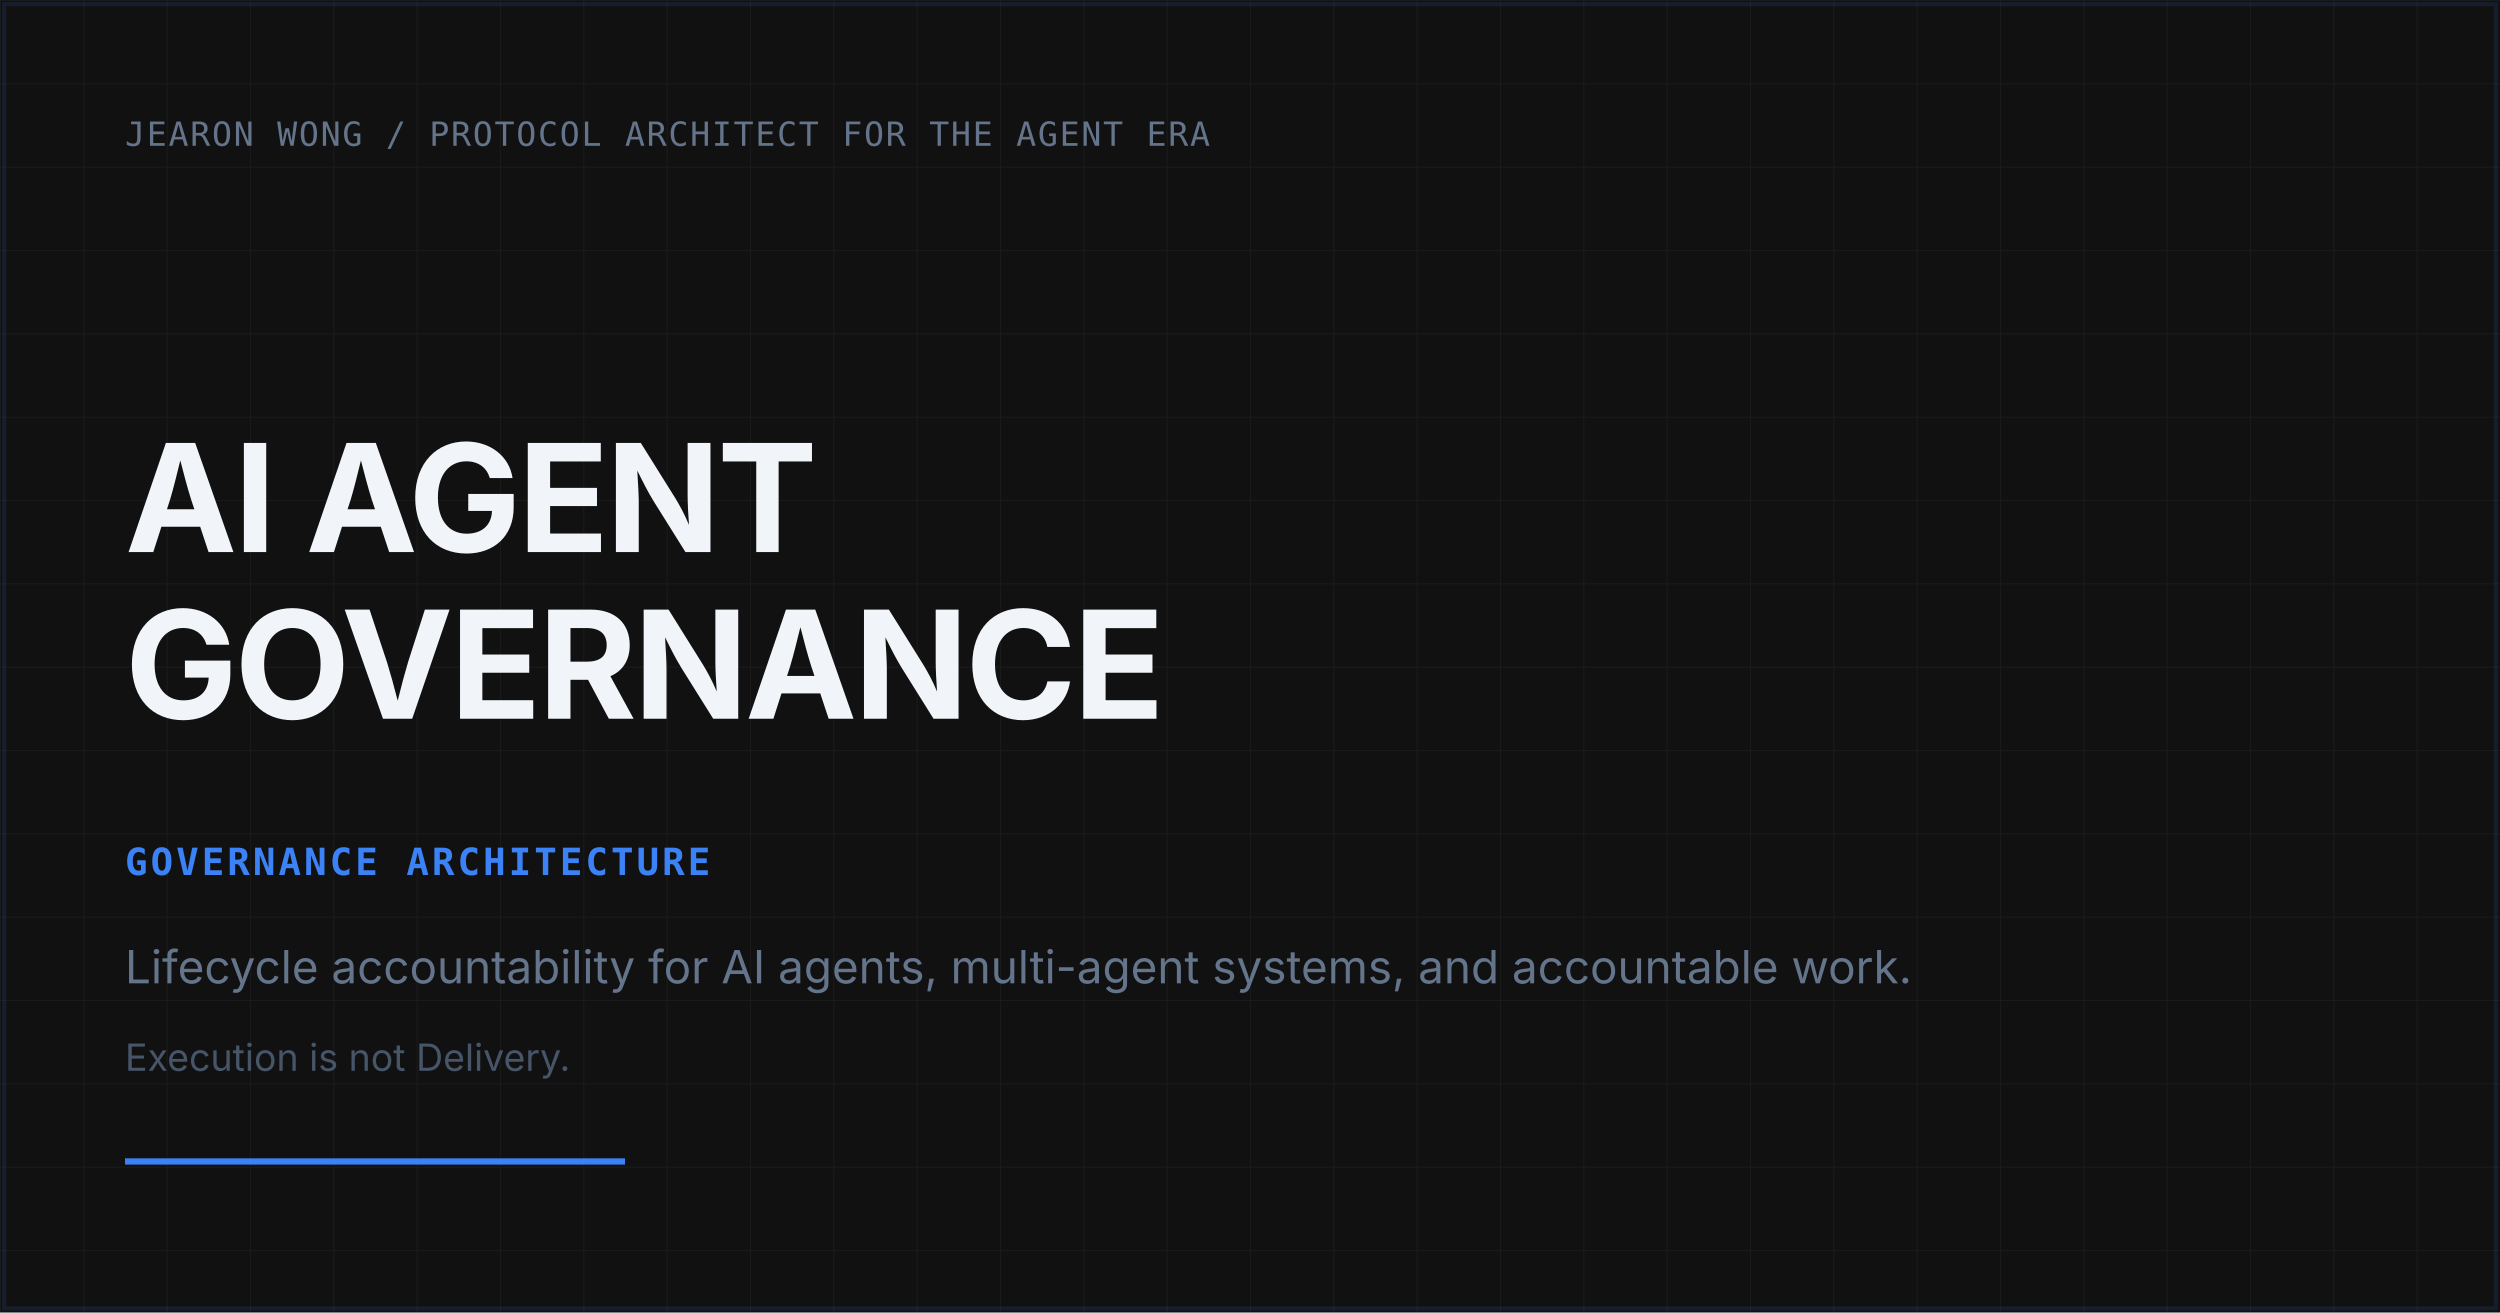
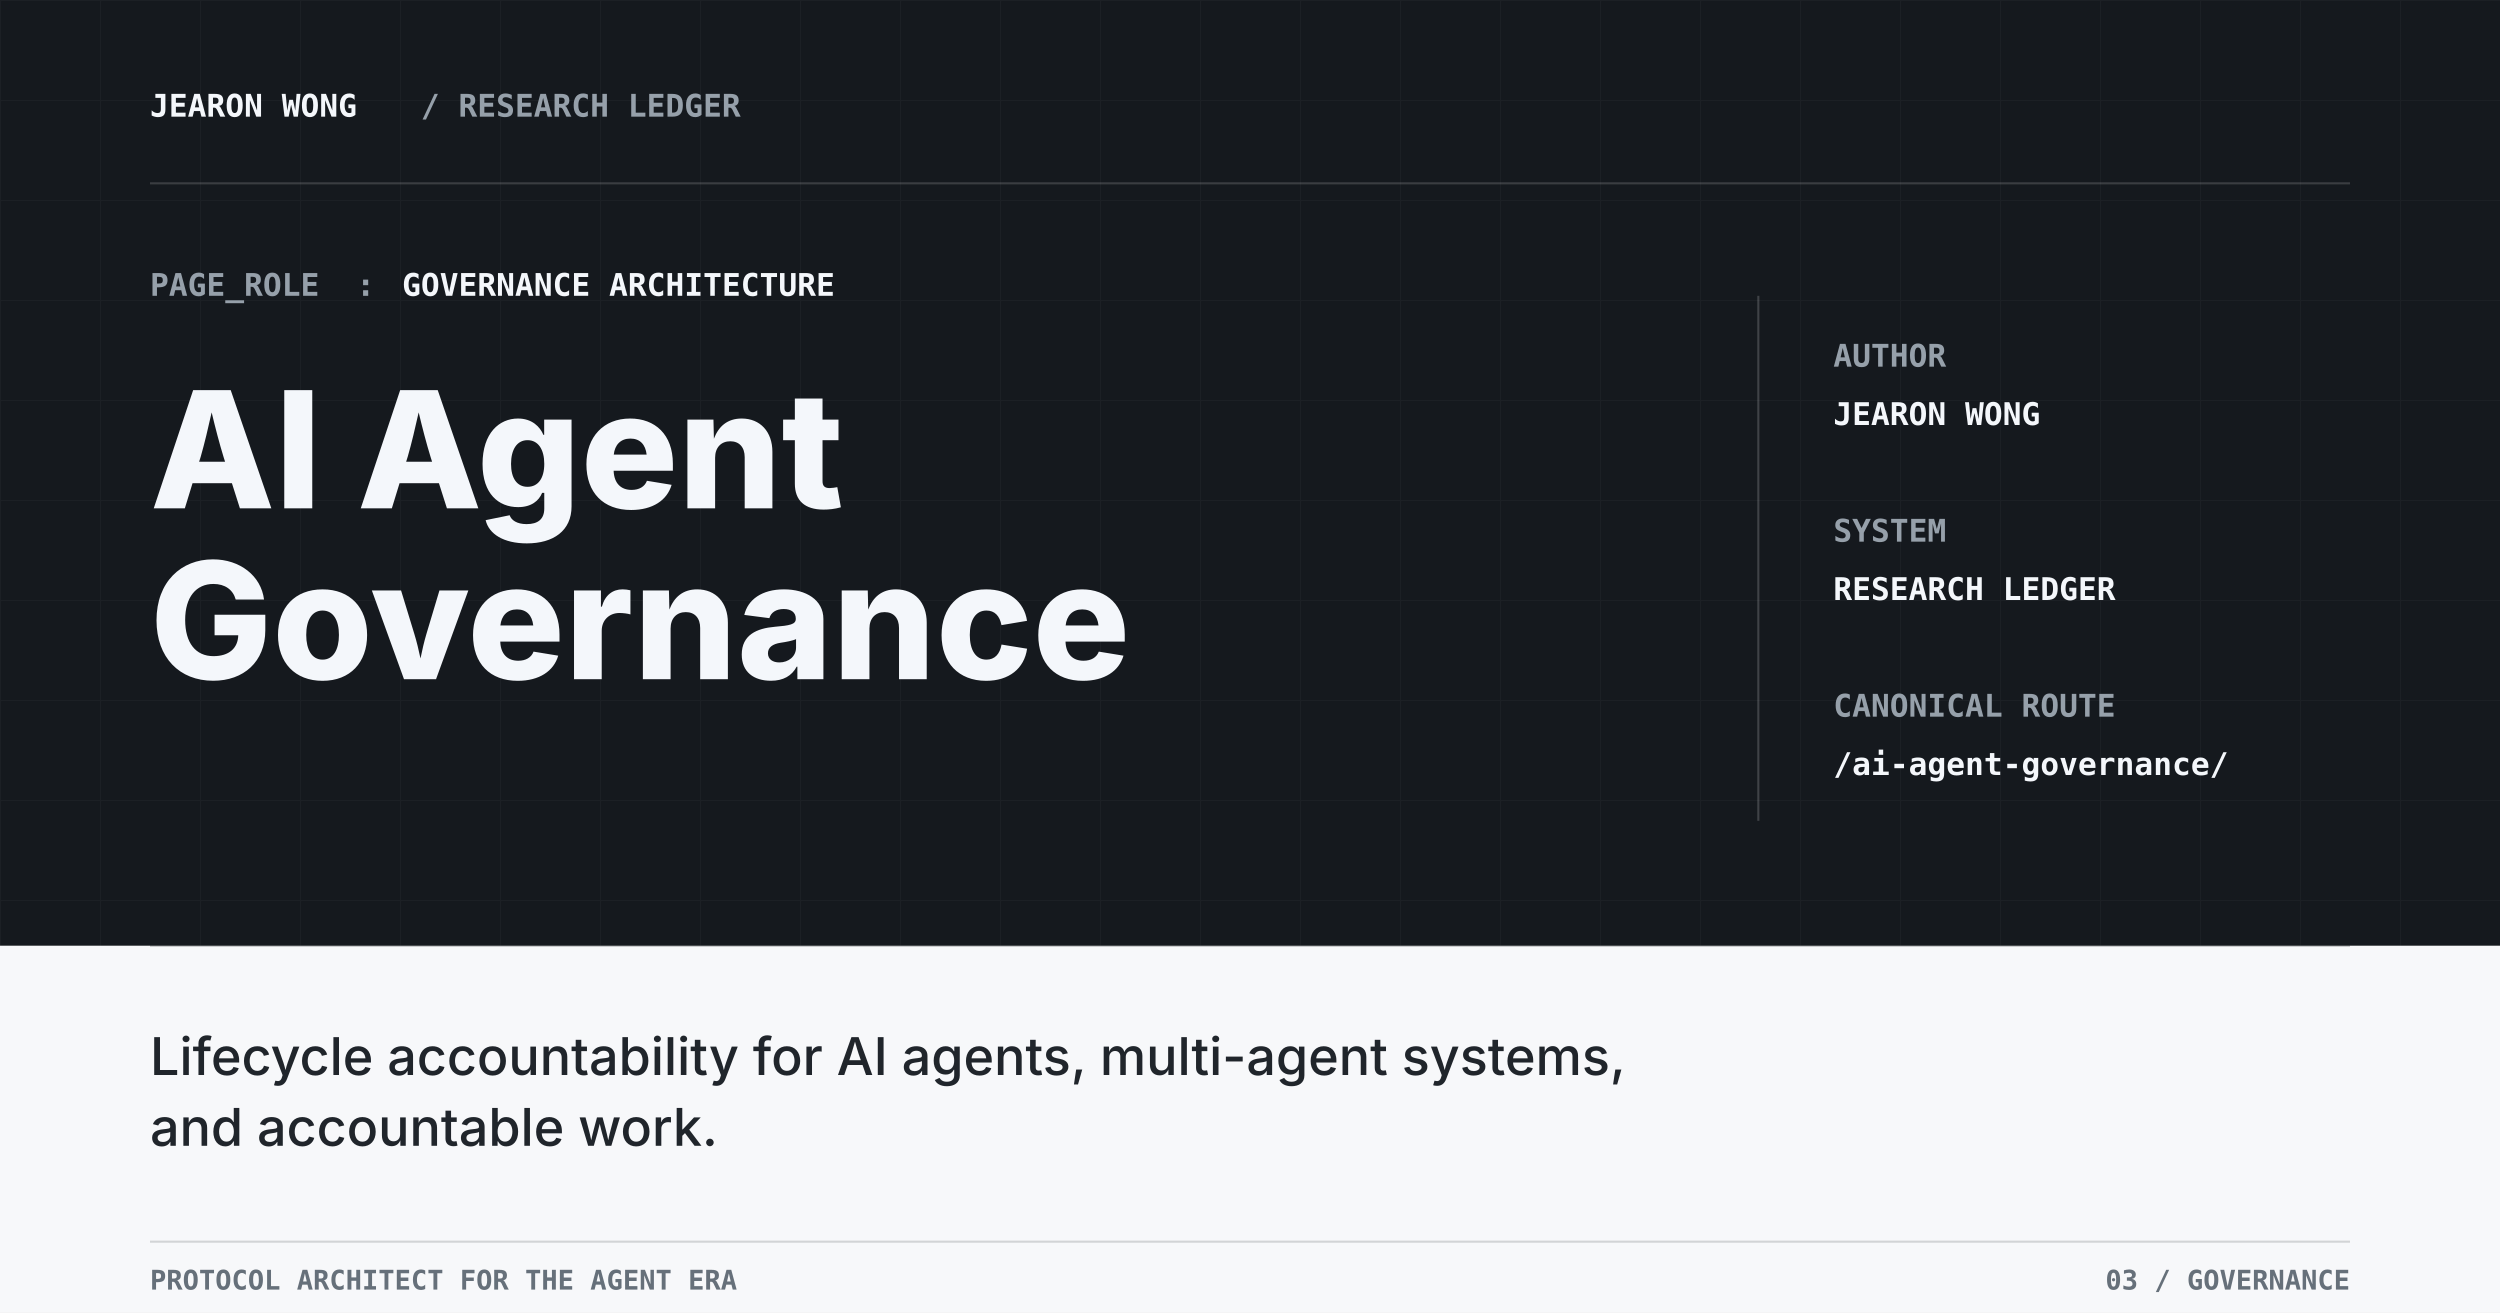
- <svg xmlns="http://www.w3.org/2000/svg" width="1200" height="630">
-   <rect width="1200" height="630" fill="#111111" />
+ <svg xmlns="http://www.w3.org/2000/svg" width="1200" height="630" viewBox="0 0 1200 630" role="img" aria-labelledby="title desc" data-visual-system="research-ledger-b" data-palette="neutral-structure-functional-blue" data-route="/ai-agent-governance/">
  <defs>
-     <pattern id="grid" width="40" height="40" patternUnits="userSpaceOnUse">
-       <path d="M 40 0 L 0 0 0 40" fill="none" stroke="rgba(255,255,255,0.04)" stroke-width="1" />
+     <pattern id="dark-grid" width="48" height="48" patternUnits="userSpaceOnUse">
+       <path d="M 48 0 L 0 0 0 48" fill="none" stroke="#ffffff" stroke-opacity="0.035" stroke-width="1" />
    </pattern>
+     <style>
+       .display { fill: #f4f7fb; font-family: Outfit, Inter, sans-serif; font-size: 78px; font-weight: 760; letter-spacing: 0; word-spacing: 0.015em; }
+       .mono { fill: #96a0aa; font-family: 'JetBrains Mono', Menlo, monospace; font-size: 15px; font-weight: 600; letter-spacing: 0; word-spacing: 0.018em; }
+       .mono-bright { fill: #f4f7fb; font-family: 'JetBrains Mono', Menlo, monospace; font-size: 15px; font-weight: 700; letter-spacing: 0; word-spacing: 0.018em; }
+       .summary { fill: #20252b; font-family: Inter, sans-serif; font-size: 25px; font-weight: 520; letter-spacing: 0; word-spacing: 0.01em; }
+       .paper-meta { fill: #66707a; font-family: 'JetBrains Mono', Menlo, monospace; font-size: 13px; font-weight: 600; letter-spacing: 0; word-spacing: 0.02em; }
+     </style>
  </defs>
-   <rect width="1200" height="630" fill="url(#grid)" />
-   <rect x="2" y="2" width="1196" height="626" fill="none" stroke="rgba(59,130,246,0.12)" stroke-width="2" />
-   <text x="60" y="70" font-family="'Menlo', 'Monaco', monospace" font-size="16" fill="#64748b" letter-spacing="0.05em">
-     JEARON WONG / PROTOCOL ARCHITECT FOR THE AGENT ERA
-   </text>
-   <text x="60" y="265" font-family="'Outfit', 'Inter', sans-serif" font-size="72" font-weight="700" fill="#f1f5f9" letter-spacing="-0.02em">
-     AI AGENT
-   </text>
-   <text x="60" y="345" font-family="'Outfit', 'Inter', sans-serif" font-size="72" font-weight="700" fill="#f1f5f9" letter-spacing="-0.02em">
-     GOVERNANCE
-   </text>
-   <text x="60" y="420" font-family="'Menlo', 'Monaco', monospace" font-size="18" font-weight="800" fill="#3b82f6" letter-spacing="0.08em">
-     GOVERNANCE ARCHITECTURE
-   </text>
-   <text x="60" y="472" font-family="'Inter', sans-serif" font-size="22" fill="#64748b">
-     Lifecycle accountability for AI agents, multi-agent systems, and accountable work.
-   </text>
-   <text x="60" y="514" font-family="'Inter', sans-serif" font-size="18" fill="#475569">
-     Execution is not Delivery.
-   </text>
-   <rect x="60" y="556" width="240" height="3" fill="#3b82f6" />
+   <rect width="1200" height="454" fill="#15191e" />
+   <rect width="1200" height="454" fill="url(#dark-grid)" />
+   <rect y="454" width="1200" height="176" fill="#f7f8fa" />
+   <text x="72" y="56" class="mono-bright">JEARON WONG</text>
+   <text x="202" y="56" class="mono">/ RESEARCH LEDGER</text>
+   <line x1="72" y1="88" x2="1128" y2="88" stroke="#ffffff" stroke-opacity="0.16" />
+   <text x="72" y="142" class="mono">PAGE_ROLE</text>
+   <text x="171" y="142" class="mono">:</text>
+   <text x="193" y="142" class="mono-bright">GOVERNANCE ARCHITECTURE</text>
+   <text x="72" y="244" class="display">AI Agent</text>
+   <text x="72" y="326" class="display">Governance</text>
+   <line x1="844" y1="142" x2="844" y2="394" stroke="#ffffff" stroke-opacity="0.18" />
+   <text x="880" y="176" class="mono">AUTHOR</text>
+   <text x="880" y="204" class="mono-bright">JEARON WONG</text>
+   <text x="880" y="260" class="mono">SYSTEM</text>
+   <text x="880" y="288" class="mono-bright">RESEARCH LEDGER</text>
+   <text x="880" y="344" class="mono">CANONICAL ROUTE</text>
+   <text x="880" y="372" class="mono-bright">/ai-agent-governance/</text>
+   <line x1="72" y1="454" x2="1128" y2="454" stroke="#111418" stroke-opacity="0.22" />
+   <text x="72" y="516" class="summary">Lifecycle accountability for AI agents, multi-agent systems,</text>
+   <text x="72" y="550" class="summary">and accountable work.</text>
+   <line x1="72" y1="596" x2="1128" y2="596" stroke="#111418" stroke-opacity="0.16" />
+   <text x="72" y="619" class="paper-meta">PROTOCOL ARCHITECT FOR THE AGENT ERA</text>
+   <text x="1128" y="619" text-anchor="end" class="paper-meta">03 / GOVERNANCE</text>
</svg>
